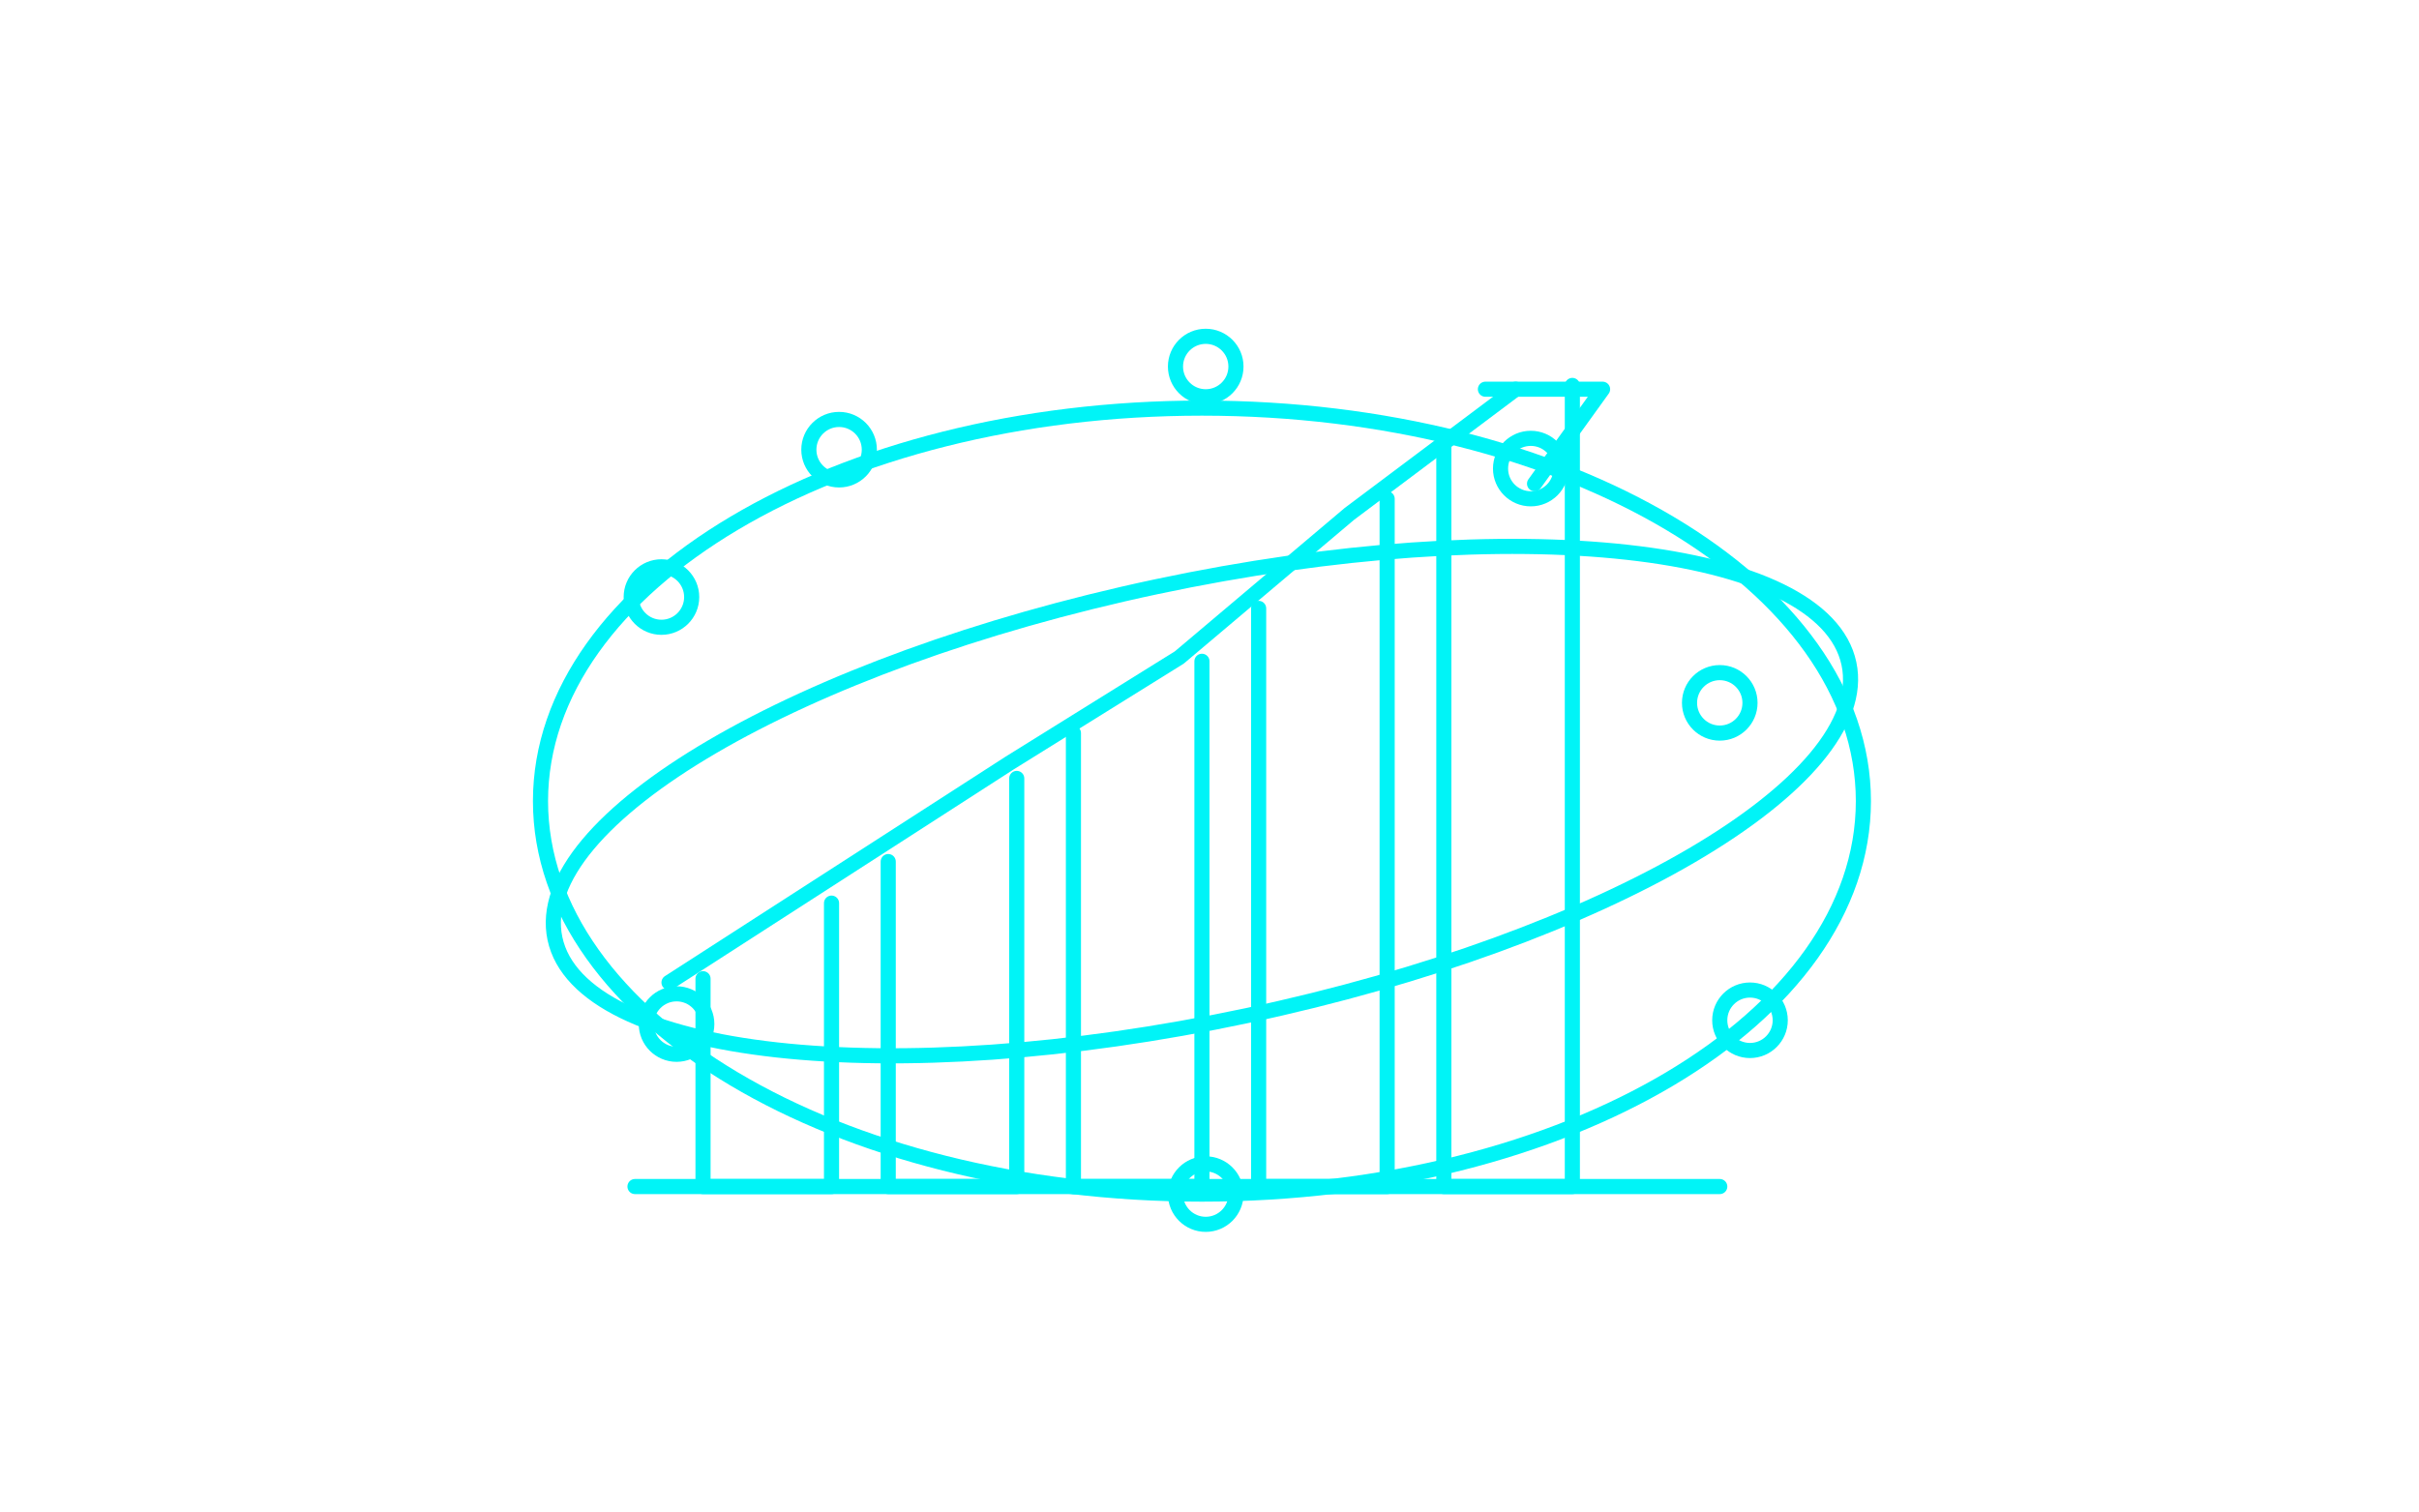
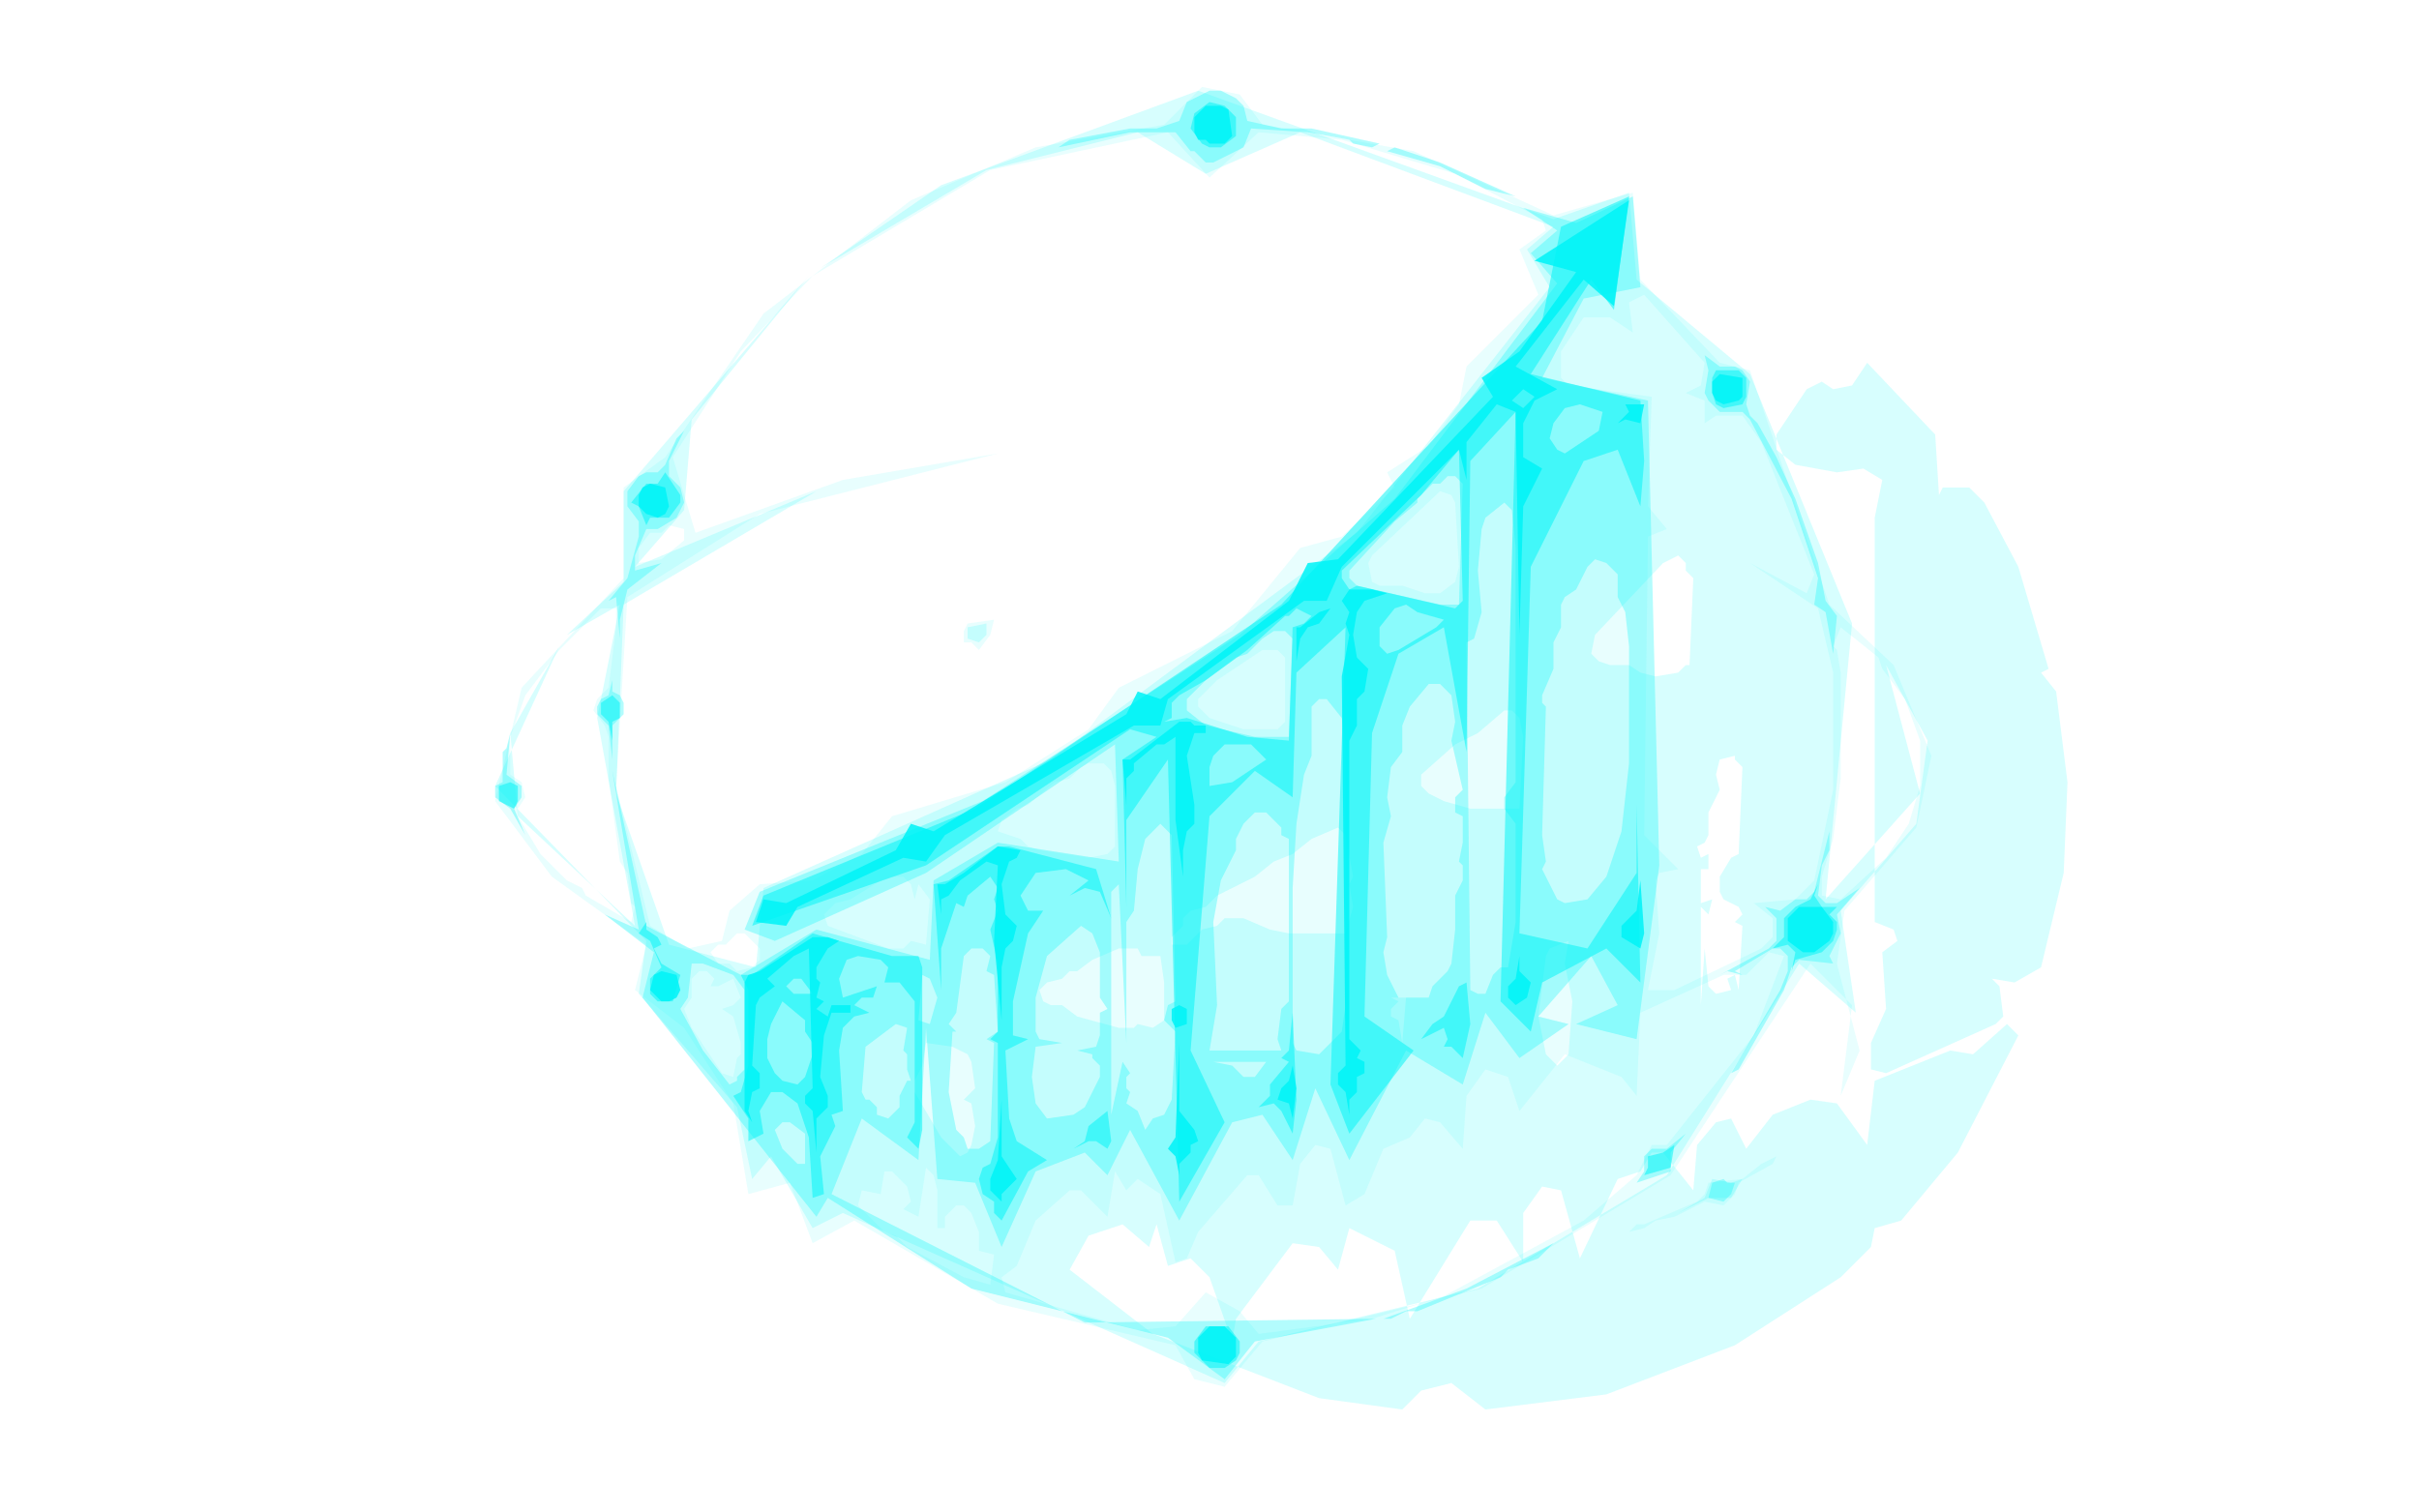
- <svg xmlns="http://www.w3.org/2000/svg" viewBox="0 0 640 400" fill="none" stroke="#00F4F7" stroke-width="4" stroke-linecap="round" stroke-linejoin="round">
-   <g>
-     <ellipse cx="318" cy="212" rx="175" ry="104" />
-     <ellipse cx="318" cy="212" rx="175" ry="58" transform="rotate(-12 318 212)" />
-     <path d="M177 260 222 231 267 202 312 174 357 136 401 103" />
-     <path d="M393 103h31l-18 25" />
-     <path d="M186 259v55h34v-75m15-11v86h34V206m15-12v120h34V175m15-14v153h34V132m15-14v196h34V102" />
-     <path d="M168 314H455" />
-     <circle cx="175" cy="158" r="8" />
-     <circle cx="222" cy="119" r="8" />
-     <circle cx="319" cy="97" r="8" />
-     <circle cx="405" cy="124" r="8" />
-     <circle cx="455" cy="186" r="8" />
-     <circle cx="463" cy="270" r="8" />
-     <circle cx="319" cy="316" r="8" />
-     <circle cx="179" cy="271" r="8" />
+ <svg xmlns="http://www.w3.org/2000/svg" aria-hidden="true" role="img" viewBox="0 0 640 400">
+   <g fill="#00F4F7" fill-rule="evenodd">
+     <path d="m470 306-4 2-5 4-9 1-1 3-2 2-14 6h-2l-2 2 4-1 3-2 5-1 8-4 5 1 3-3 1-3 9-5z" fill-opacity=".09" />
+     <path d="m263 164-7 1-1 2v3h2l2 2 3-4z" fill-opacity=".09" />
+     <path d="m318 23-10 10-34 6-33 14-39 30-26 38-11 8v24l-27 29-7 30 15 20 25 18-3 12 13 10 13 20 4 24 11-3 6 16 11-6 38 22 47 11 5 9 8 2 10-12 58-14 50-30 37-56 11 11-3 24 5-12-6-23 2-14 19-22 4-19-10-24-17-16-21-62-8-2-21-22-2-23-21 6-37-17-40-7-6-8zm-90 292 5 1 1-6h2l4 4 1 4-2 2 4 2 2-13 2 2 1 4v10h2v-3l3-3h2l2 2 2 5v5l4 1-1 8-7-2-15-8-3-3-3-1-7-7zm-43-58h2l2 2-1 2h2l4-2 2 5-2 2-3 1 3 2 2 7v3l-1 1-1 5-3-1-8-12-2-5 2-3v-5zm287-4-8 21-23 29h-4l-4 8-14 12-37 20-19 6-30 4-5-6-9-5-8 9-10 1-35-10-1-4 4-3 5-12 9-8h3l7 7 2-12 3 5 3-3 6 4 4 18 3-1 3-7 13-15h3l5 8h4l2-11 4-5 4 1 4 15 5-3 5-12 7-3 4-5 4 1 6 7 1-14 5-7 6 2 3 9 12-15 15 6 4 5 1-22 22-10h6l6-6zm-275-6 4 4v3l-2 2-4 1-2-2h-3l-2-3 2-2h2l3-3zm49-9-1 12-4-1-2 2h-4l-16-6-1-3 3-3 4-1 8-5 3-1h3l2 2 1 4 1-4zm48-34 1 4v16l-2 2-5 1-13-2-3-1-2-2-6-2 1-3 4-3 3-1 7-6 4-1 3-3 2-1h4zm46-30v17l-2 2h-9l-9-3-3-3v-2l5-5 12-8h4zm147-8 10 8 1 3 6 8 4 11v12l-3 10-6 9-12 11-5-1v-5l3-10 2-16v-28l-1-6-1-1zm-328-5h4v5l-2 16-3 3-1 3 3 4 1 3v11l3 22 2 3 1 8 1 1-1 4-12-7-1-2-4-2-7-7-6-10v-2l2-3-1-4-3-2v-10l4-11 9-12zm22-21v3l-6 5-6 1v-4l3-4h3l2-2zm203-9 1 2 1 17-1 4-4 3h-4l-6-2h-6l-2-1-1-5 1-2 18-17zm51-53 16 18-1 6-4 2 5 2v6l3-2h7l5 7 14 35-2 5-15-8 18 12 4 17v31l-5 24-5 5-11 1 5 4v5l-3 3-23 11h-7l3-15-1-14 1-2 5-1-9-9 1-79 5-2-5-6 1-29-22-3-2-2v-7l6-9h7l6 4-1-8zm-27-20 1 3-7 5 5 12-19 19-2 10-8 11-11 7 2 4-14 13-11 3-18 22-30 15-8 11-22 14-30 9-8 10-13 7-14 1-8 7-2 8-9 2-10-6-9-37 3-50 35-22 63-16-41 7-39 14-6-20 18-28 19-20 47-28 47-10 11 12 13-12 22 2 30 9z" fill-opacity=".09" />
+     <path d="m461 312-3 1-5-1-2 5-7 4 8-4h6z" fill-opacity=".16" />
+     <path d="m256 166v3l3 1 2-2v-3z" fill-opacity=".16" />
+     <path d="m317 24-68 25-32 22 44-26 40-10 18 11 25-11 67 25-7 6 6 10-51 65-81 60-76 34-2 21-23-6-14-40 2-50 51-30-48 20 13-15 2-24 31-38-49 57v24l-15 14 14-8-6 30 10 55-31-29-2-22 13-23-17 37 40 41-2 14 26 30 4 19 5-6 11 19 8-4 101 45 9-11 58-14 50-30 35-56 15 13-4-27 20-23 3-22-11-20 9 34-25 28 7-73-27-66-30-25-2-23-20 7zm-72 252 7 1 4 2 1 2 1 7-3 3 2 1 1 6-1 5-1 2-2 1-5-5-7-12v-3l2-4zm289-2-16 31-15 18-7 2-1 5-8 8-28 18-34 13-32 4-9-7-8 2-5 5-22-3-44-17-22-17 5-9 9-3 7 6 2-6 3 11 6-2 5 5 6 17 1-6 15-20 7 1 5 6 3-11 12 6 4 18 16-26h7l7 11v-13l5-7 5 1 5 18 10-21 6-2 3-5h3l8 10 1-12 5-6 4-1 4 8 7-9 10-4 7 1 8 11 2-17 20-8 6 1 9-8zm-166-10h4l-1 12-1-6-2-1v-2l2-2zm-61-11 1 7v10l-3 2-4-1-1 1h-4l-11-3-4-3h-3l-2-1-1-3 2-2 4-1 2-2h2l4-3 7-3h5l1 2zm108-4-1 6 2 10-1 14-3 3-3-3-2-10 2-16 1-2zm-59-28 2 11-1 2 1 6-2 7h-15l-5-1-7-3h-5l-2 2-4 1-4 4h-4v-2l3-3v-2l2-2 4-1 3-3 10-5 5-4 5-2 5-4 7-3zm103-21v1l2 2-1 23-2 1-3 5v4l1 2 4 2 1 2-2 2 2 1-1 17-1-4-2 1 1 3-4 1-2-2-1-10-1 15v-26l2 2 1-4-3 1v-9h2v-4l-2 1-1-3 2-1 1-2v-6l3-6-1-4 1-4zm-57-10 1 5-1 19h-13l-7-2-4-2-2-2v-3l9-8 6-3 7-6h2zm42-43 2 2v2l2 2-1 23h-1l-2 2-6 1-4-1-3-2h-5l-3-1-2-2 1-5 18-19zm50-51 18 19 1 16 1-2h7l4 4 9 17 8 27-2 1 4 5 3 24-1 24-6 25-7 4-6-1 2 2 1 8-2 2-29 13-4-1v-7l4-9-1-15 4-3-1-3-5-2v-107l2-10-5-3-7 1-11-2-5-4v-4l8-12 4-2 3 2 5-1z" fill-opacity=".16" />
+     <path d="m411 329-23 12-22 8h2l4-2h3l22-9 2-2 8-3z" fill-opacity=".3" />
+     <path d="m452 317 4 1 2-2 1-3h-2l-1-1-3 1z" fill-opacity=".3" />
+     <path d="m446 300-5 4h-4l-2 2v4l-2 3 9-3v-5z" fill-opacity=".3" />
+     <path d="m484 220-4 16-2 2h-3l-4 3-4-1 3 3v6l-2 2-13 7 2-1 4 1-2-1 10-6h2l2 2v4l-2 5-13 22 2-1 12-21 2-6 2-2 9 1-1-2 3-6-1-5 6-7-6 4h-3l-2-2 1-8 2-4z" fill-opacity=".3" />
+     <path d="m135 194-1 4-1 1v8l-2 1v3l4 3 4 7-3-7 2-3v-3l-4-3z" fill-opacity=".3" />
+     <path d="m162 180-1 4-2 1-1 2v2l3 3 1 9v-9l3-3v-3l-1-2-2-1z" fill-opacity=".3" />
+     <path d="m181 114-2 2-3 7-2 2h-3l-2 1-3 4v4l3 4v4l-3 11-5 6 2-1 1 11v-5l2-8 9-7-7 2v-4l3-7h3l5-3 2-4-1-4-3-3v-4z" fill-opacity=".3" />
+     <path d="m451 94 1 4-1 6 1 2 3 3h6l2 2 11 21 7 21-1 7 3 2 2 11 1-10-3-4-2-10-6-17-5-11-5-9-2-2-1-3 1-6-2-3-2-1h-4z" fill-opacity=".3" />
+     <path d="m432 52-15 7-14-4 9 6-7 6 7 8-43 57-41 36-68 44-59 24-4 10 8 3 40-18 50-34 1 31-32-5-17 10-1 21-30-8-20 12-25-13-9-41 7 42-9-4 13 10-3 12 46 58 3-5 38 24 52 13 15 11 8-10 32-6-77 1-67-34 8-20 15 11 2-35 3 40 10 1 7 17 9-20 13-5 6 6 6-12 13 24 14-26 8-2 8 12 6-19 9 19 15-29 15 9 6-19 9 12 13-9-8-2 14-16 7 13-11 5 16 4 6-46-3-123-28-6 11-21 15-3zm-225 245h2l4 3v8h-2l-4-4-2-5zm114-16h14l-3 4h-3l-3-3zm-84-10 3 1-1 6 1 1v4l1 3h-1l-2 4v3l-3 3-3-1v-2l-2-2h-1l-1-2 1-12zm7-13 2 1 2 5-2 7-3-1zm-61-3h3l8 3 3 4v21l-2 2v1l-2 1-7-9-6-11 2-3zm74-4h3l2 2-1 4 2 1 1 15-3 2 2 1-1 26-3 2h-3l-1-3-2-2-2-10 1-16h6-5l-2-2 2-3 2-15zm29-6 3 2 2 5v12l2 3-2 1v6l-1 3-5 1 4 1v1l2 2v3l-4 8-3 2-7 1-3-4-1-7 1-8 7-1-6-1-1-2v-9l3-11zm21-27 3 3 1 44-2 1-1 4 3 3-1 18-2 4-3 1-2 3-2-5-3-2 1-3-1-1v-3l1-1-2-3-3 14v-59l2-2 2 42v-32l2-3 1-11 2-8zm28-3 4 4v2l2 1v43l-2 2-1 8 1 3h-19l2-12-1-22 2-11 4-8v-3l2-4 3-3zm16-30 4 5 1 7v69l-1 7-6 6-6-1-1-2v-41l1-17 2-13 2-5v-13l2-2zm30-4 3 3 1 7-1 5 3 13-2 2v4l2 1v7l-1 5 1 1v4l-2 4v9l-1 9-1 2-4 4-1 3h-8l-3-6-1-6 1-4-1-25 2-7-1-5 1-8 3-4v-7l2-5 5-6zm-39-12-1 26h-9l-13-3-5-4v-3l5-5 8-6 3-1 4-4 3-2h3zm80-21 3 1 3 3v6l2 4 1 9v31l-2 18-4 12-5 6-6 1-2-1-4-8 1-2-1-7 1-34-1-1v-2l3-7v-7l2-4v-6l1-2 3-2 3-6zm-24-15 2 2 1 10v62l-3 4v3l3 4v26l-2 12h-2l-2 2-2 5h-2l-2-1-1-92 2-1 2-7-1-11 1-11 1-3zm-13-7 2 2-1 32h-5l-22-5-2-2v-2l12-13 6-5v-1l4-4h2l2-2z" fill-opacity=".3" />
+     <path d="m367 40 14 4 12 6 8 2-20-9-12-4z" fill-opacity=".3" />
+     <path d="m280 39 19-4h12l4 5h1l3 3h2l8-4 2-5 15 1 11 2 1 1 5 1 2-1-18-4h-8l-9-2-1-4-2-2-4-2h-3l-6 3-2 5-6 2h-7l-16 3z" fill-opacity=".3" />
+     <path d="m319 351-3 4v3l4 4h4l3-2 1-2v-3l-3-4z" fill-opacity=".52" />
+     <path d="m443 303-3 2-4 1v3l-1 2 7-2z" fill-opacity=".52" />
+     <path d="m293 294-5 4-1 4-3 2 4-2h2l3 2 1-2z" fill-opacity=".52" />
+     <path d="m342 268-1 10-2 2 2 1-5 6v3l-3 3 4-1 2 2 3 6 1-9z" fill-opacity=".52" />
+     <path d="m388 260-2 1-4 8-3 2-3 4 6-3 1 3-1 2h2l3 3 2-9z" fill-opacity=".52" />
+     <path d="m215 247-16 11h-3l2 4v20l-2 7-2 1 4 6v6l4-2-1-6 3-5h3l4 3 3 9 1 16 3-1-1-10 4-8-1-3 3-1-1-16 1-6 3-3 4-1-4-2 2-2h3l1-3-9 3-1-5 2-5 3-1 6 1 2 2-1 4h4l4 5v32l-2 4 3 3 1-5v-43l-1-3h-7zm-8 18 6 5v3l2 3v3l-2 6-2 2-4-1-2-2-2-4v-5l1-4zm1-4 2-2h2l3 4h-5z" fill-opacity=".52" />
+     <path d="m171 244-2 3 3 2 3 7-3 3v4l2 2h4l2 1-2-1 2-7-5-3-2-4 2-1-1-2-3-2z" fill-opacity=".52" />
+     <path d="m481 234-2 4-4 2-3 3v5l-3 3 4-1 2 2-1 5 1-3 7-2 3-3 1-3v-2l-2-2 2-2h-4l-2-3z" fill-opacity=".52" />
+     <path d="m267 224h-3l-13 9-4 1 2 28v-11l4-12 2 1 1-3 6-5 2 3-1 3 1 3-2 5 2 9v18l-2 2 2 1v25l-2 7-2 1-1 3 1 4 3 2v3l2 2 7-13 5-3-8-5-2-6-1-18 6-3-4-1v-9l4-18 4-6h-4l-2-4 4-6 8-1 6 3-5 4 4-2 4 1 3 7-4-13z" fill-opacity=".52" />
+     <path d="m132 208v4l4 2 1-2v-4l-2-1z" fill-opacity=".52" />
+     <path d="m162 184-3 2v3l2 2 1 5v-5l2-1v-4z" fill-opacity=".52" />
+     <path d="m176 125-2 3h-3l-4 5 2 1 2 5 1-2h5l3-4v-2z" fill-opacity=".52" />
+     <path d="m454 98-1 2v4l1 3 2 1 5-1 1-2v-5l-2-2z" fill-opacity=".52" />
+     <path d="m431 52-18 8-5 25-69 75-81 54-56 23-3 8 46-16 54-36 7 2-9 6 1 39v-23l11-16 3 117 12-21-9-19 5-62 12-12 10 7 1-33 13-12-4 121 5 13 17-22-13-9 2-75 7-21 12-7 6 33 1-77 12-13-4 156 8 8 3-13 17-9 9 9-1-47v18l-13 20-18-4 3-97 14-28 9-3 6 15 1-12-1-16-29-7 16-25 6 8zm-111 156v-5l1-3 3-3h7l4 4-9 6zm27-45-2 2-3 1-1 30-11-1-16-5-6 1 2-1v-4l2-2 7-4 11-8 10-9h1l2-2zm18 8v-5l4-5 3-1 3 2 7 2-2 2-10 6-3 1zm21-52 1 40-2 2-26-6-2 1-2-3v-2l21-20zm38-10-1 5-9 6-2-1-2-3 1-4 3-4 4-1z" fill-opacity=".52" />
+     <path d="m320 27-4 3-1 4 3 4 2 1h3l4-3v-5l-3-3z" fill-opacity=".52" />
+     <path d="m320 351-3 3v4l1 2 7 1 2-2v-5l-3-3z" fill-opacity=".86" />
+     <path d="m265 318v-2l4-4-4-6v-15l-1 16-2 5v3z" fill-opacity=".86" />
+     <path d="m342 282-1 4-2 2-1 3 3 1 1 4 1-8z" fill-opacity=".86" />
+     <path d="m312 311v-3l3-3v-2l2-1-1-3-4-5v-18l-1 25-2 3 2 2z" fill-opacity=".86" />
+     <path d="m310 267v3l1 2 3-1v-4l-2-1z" fill-opacity=".86" />
+     <path d="m175 257-2 1-1 4 3 3h2l2-1 1-2-1-4z" fill-opacity=".86" />
+     <path d="m402 253-1 6-2 2v3l2 2 3-2 1-4-3-3z" fill-opacity=".86" />
+     <path d="m219 248h-4l-14 9-3 1-1 2v34l2 3-1-3 1-5 2-1v-4l-2-2 1-16 1-2 4-3-2-2 7-6 4-2 1 37-2 2v2l2 2 1 11v-9l3-3v-3l-2-5 1-11 2-6h5v-2h-5l-1 3-3-2 2-2-2-1 1-4-1-1v-3l3-5 3-2z" fill-opacity=".86" />
+     <path d="m476 240-3 3v6l4 3h3l4-3 1-2v-3l-3-4z" fill-opacity=".86" />
+     <path d="m434 233-1 8-4 4v3l5 3 1-4z" fill-opacity=".86" />
+     <path d="m264 224-9 7-5 3h-2l1 8v-4l2-1 3-4 7-5 3 1-1 20 2 21v-14l1-5 2-2 1-4-3-3-1-8 2-6 2-1 1-2z" fill-opacity=".86" />
+     <path d="m315 191h-3l-13 10h-2l1 12v-7l2-2v-2l6-5h2l3-2v22l2 15v-7l1-5 2-2v-5l-2-13 2-6h3v-2h-3z" fill-opacity=".86" />
+     <path d="m352 161-3 1-5 4h-1v9l1-6 2-3 3-1z" fill-opacity=".86" />
+     <path d="m363 156h-6l-2 3 2 3-1 3 1 3-2 11 1 103-2 2v3l2 2 1 6v-4l2-2v-4l2-1v-3l-2-1 1-2-3-3v-79l2-4v-7l2-2 1-6-3-3-1-6 1-6 2-3 6-2z" fill-opacity=".86" />
+     <path d="m172 128-2 1-1 2v3l2 2 3 1 2-1 1-2-1-5z" fill-opacity=".86" />
+     <path d="m430 107 1 2-3 3 2-1 4 1 1-5z" fill-opacity=".86" />
+     <path d="m455 99-2 2v3l1 2 2 1 4-1 1-1v-5z" fill-opacity=".86" />
+     <path d="m431 53-25 16 11 3-15 21-10 7 3 5-41 43-8 1-5 10-34 26-6-2-3 6-51 31-6-2-4 7-29 14-6-1-2 6 8 1 3-5 28-13 6 1 5-7 50-29h7l2-7 36-26h6l4-9 31-31 2 8v-10l8-10 5 2 1 59 1-34 5-10-5-3v-9l3-6 6-3-11-6 18-23 8 7zm-28 50 3 2-3 3-3-2z" fill-opacity=".86" />
+     <path d="m319 28-3 3v4l1 2h2l1 1h4l2-2-1-7-2-1z" fill-opacity=".86" />
  </g>
</svg>
